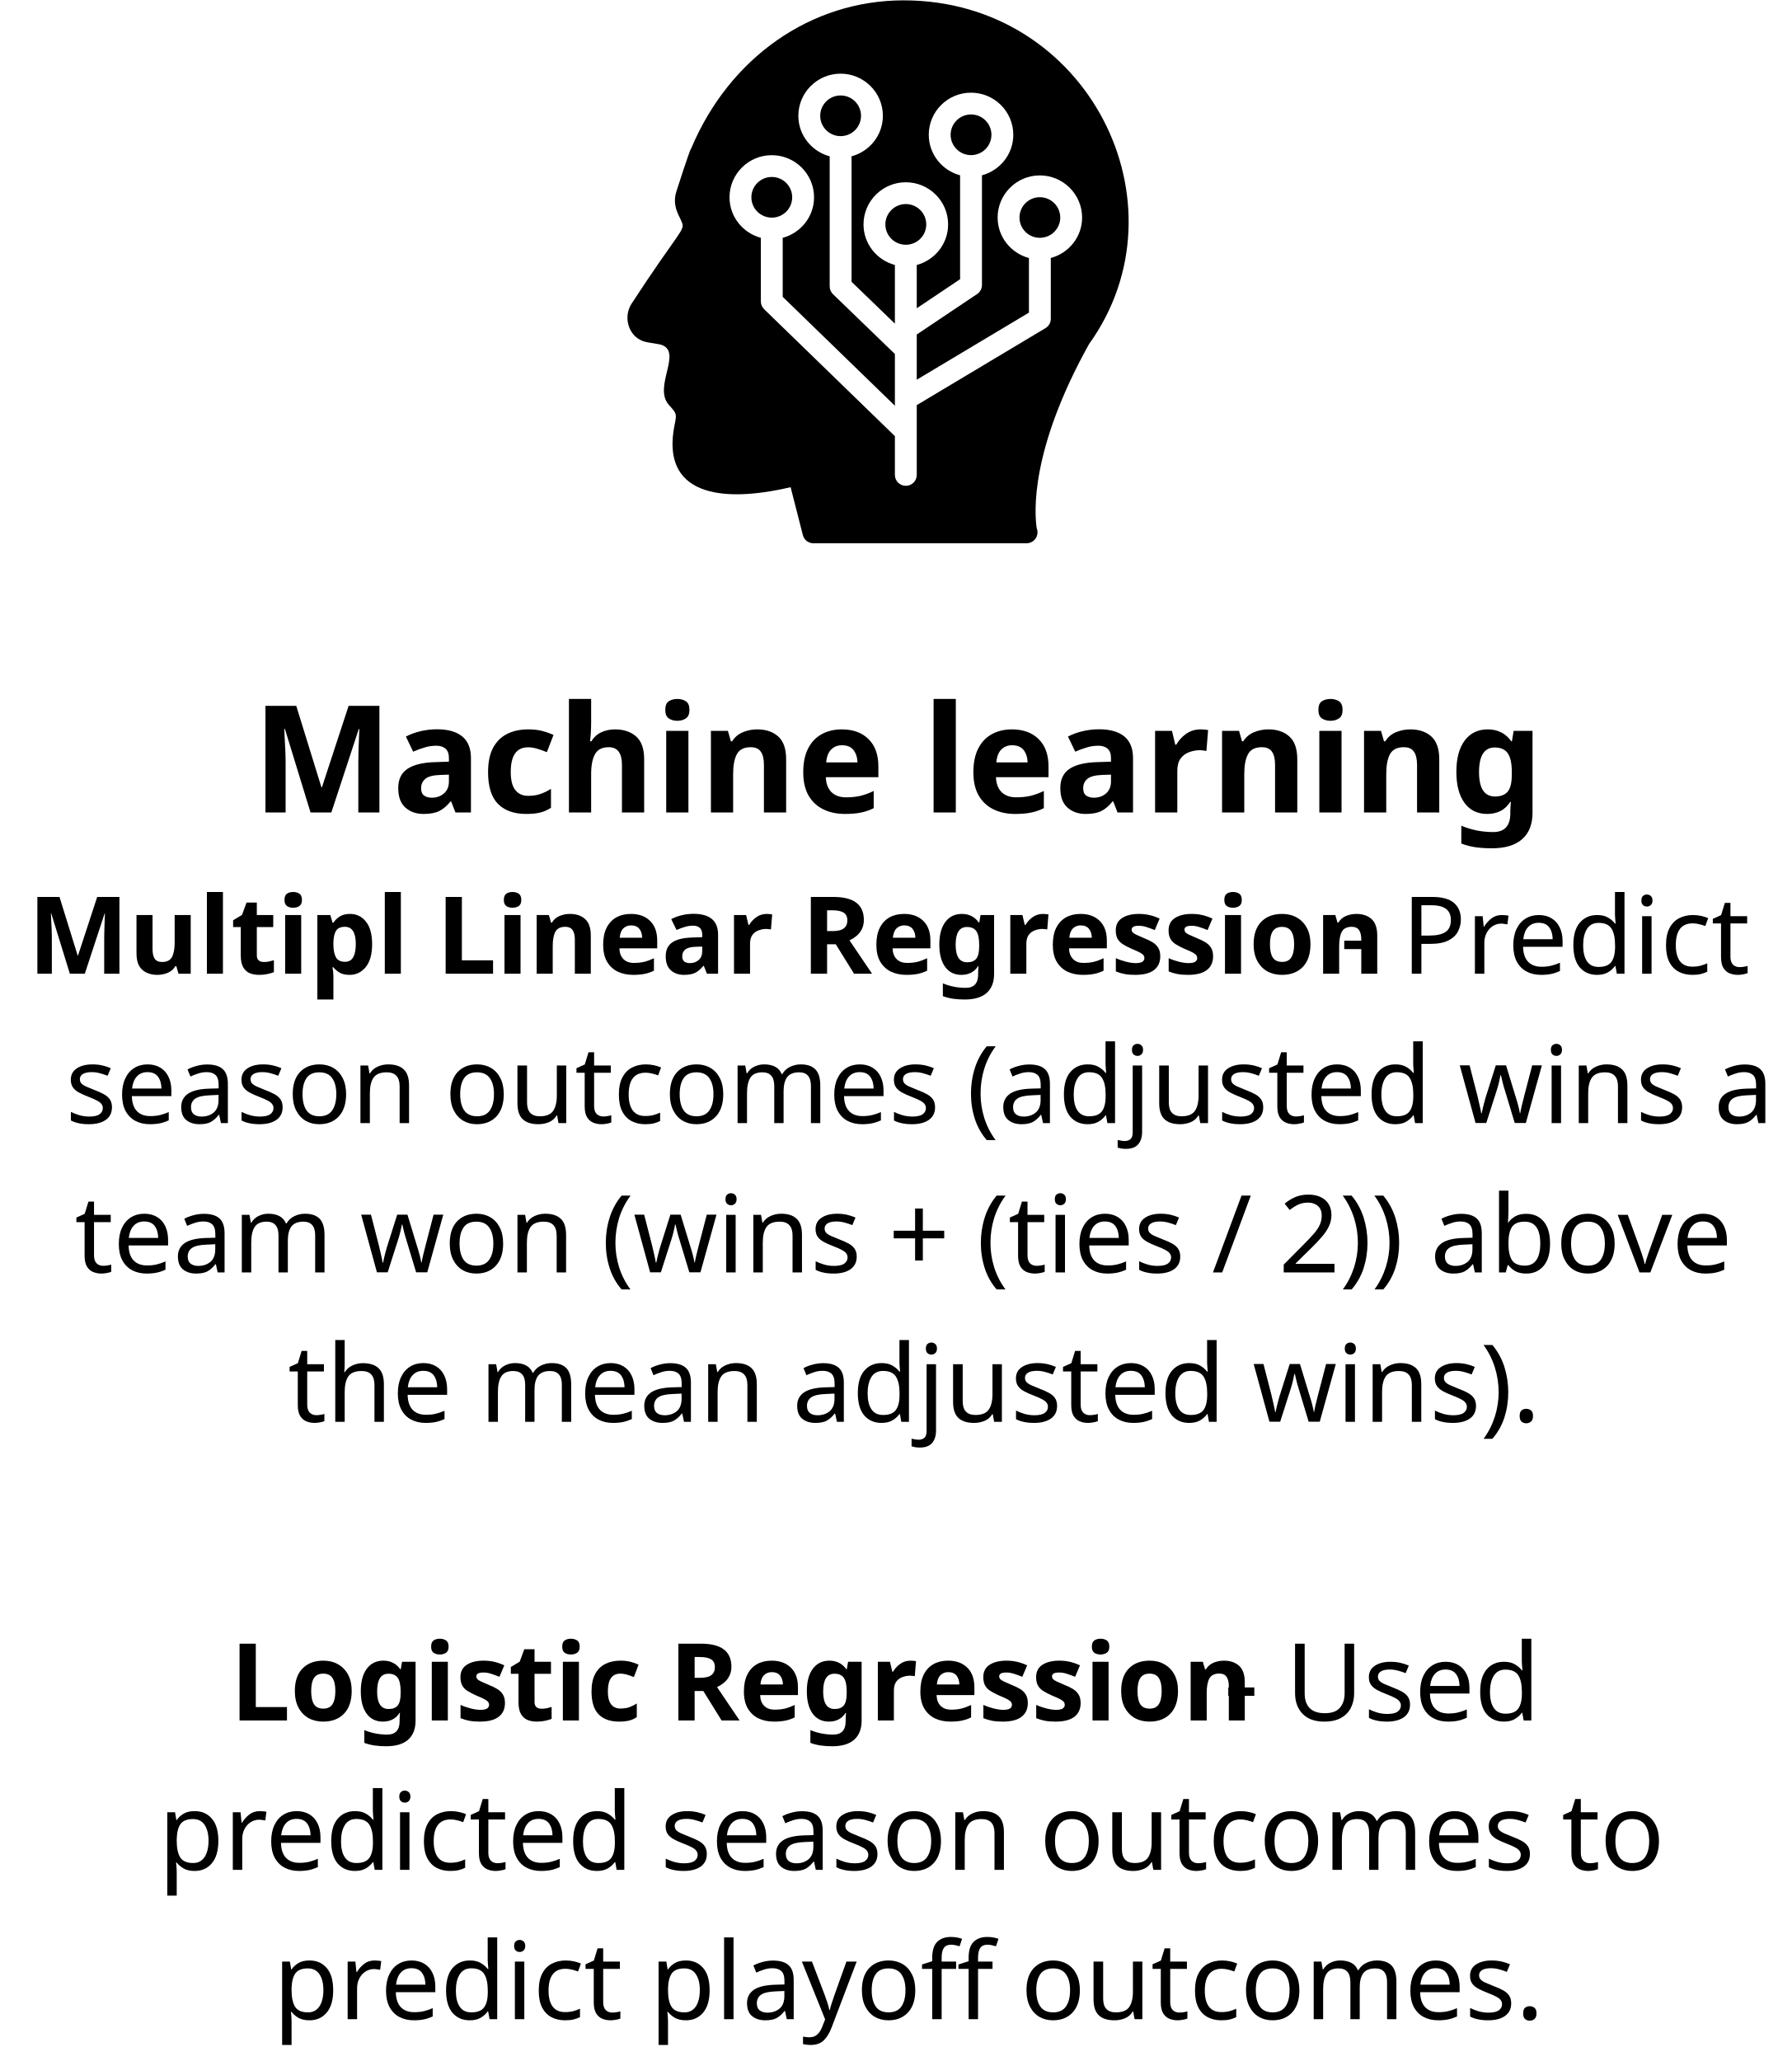
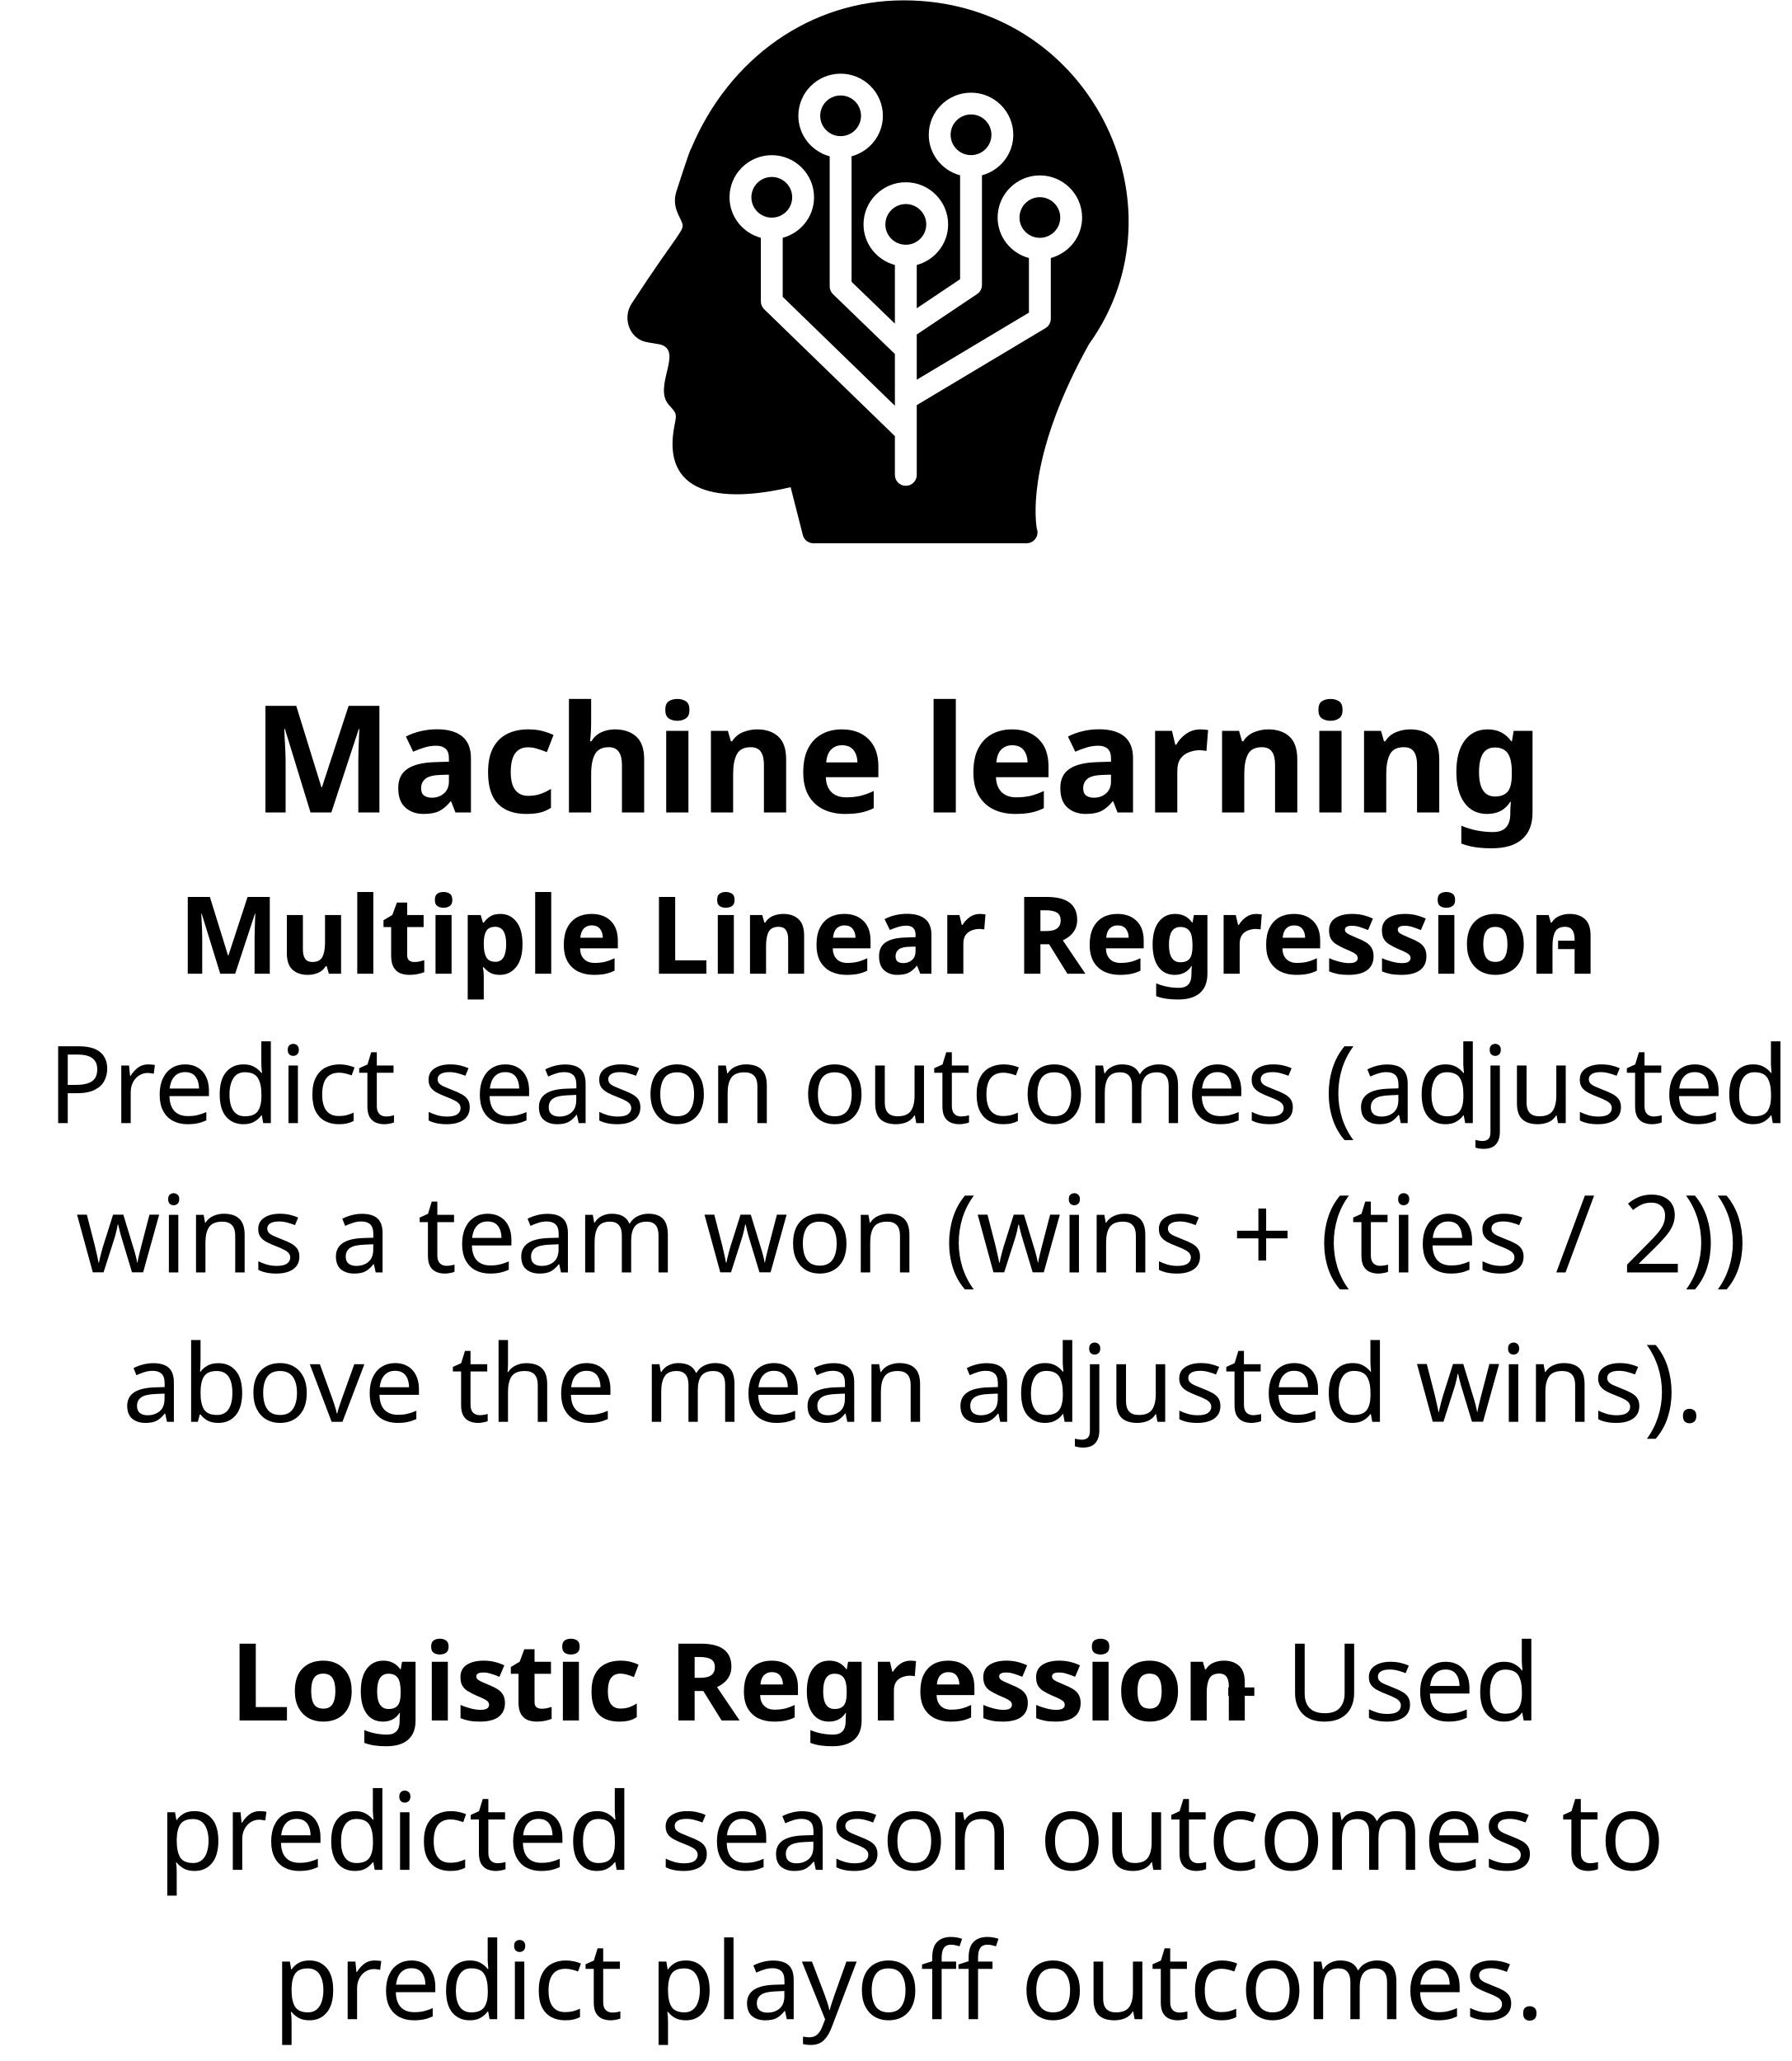
<svg xmlns="http://www.w3.org/2000/svg" width="300px" height="345px" viewBox="0 0 300 345" version="1.1">
  <g id="Page-1" stroke="none" stroke-width="1" fill="none" fill-rule="evenodd">
    <g id="Desktop-HD" transform="translate(-553, -2728)" fill="#000000">
      <g id="method-two" transform="translate(553, 2728)">
        <g transform="translate(105, 0)" fill-rule="nonzero" id="Group">
          <g>
            <path d="M46.65,40.956 C46.676,40.956 46.698,40.969 46.724,40.97 C48.575,40.93 50.071,39.423 50.071,37.568 C50.071,35.687 48.536,34.157 46.649,34.157 C44.762,34.157 43.227,35.687 43.227,37.568 C43.227,39.423 44.724,40.931 46.576,40.97 C46.602,40.969 46.624,40.956 46.65,40.956 Z" id="Path" />
            <ellipse id="Oval" cx="57.568" cy="22.563" rx="3.416" ry="3.404" />
            <ellipse id="Oval" cx="35.734" cy="19.384" rx="3.416" ry="3.404" />
            <ellipse id="Oval" cx="24.21" cy="33.027" rx="3.416" ry="3.404" />
            <path d="M69.083,33.009 C67.207,33.009 65.68,34.538 65.68,36.419 C65.68,38.289 67.207,39.81 69.083,39.81 C70.969,39.81 72.504,38.289 72.504,36.419 C72.504,34.538 70.969,33.009 69.083,33.009 Z" id="Path" />
            <path d="M46.284,0.058 C30.767,0.058 17.117,9.613 10.713,24.858 C10.436,25.133 8.31,31.858 8.242,32.042 C7.434,34.574 8.842,36.256 9.157,37.221 C9.746,38.571 8.709,38.608 0.704,50.879 C-0.709,53.139 0.252,56.235 2.643,57.098 C3.094,57.269 3.678,57.353 5.552,57.663 C9.501,58.775 4.202,64.743 7.016,67.82 C8.315,69.261 8.315,69.261 7.931,71.157 C5.613,82.708 15.411,84.357 27.364,81.551 L29.413,89.575 C29.614,90.377 30.346,90.942 31.188,90.942 L66.832,90.942 C66.85,90.942 66.869,90.942 66.869,90.942 C67.875,90.942 68.698,90.122 68.698,89.119 C68.698,88.882 68.662,88.663 68.57,88.462 C68.168,85.855 67.436,75.369 77.317,57.608 C94.153,34.172 77.199,0.058 46.284,0.058 Z M70.922,43.186 L70.922,53.365 C70.922,54.005 70.585,54.599 70.034,54.929 L48.48,67.817 L48.48,79.498 C48.48,80.505 47.661,81.322 46.65,81.322 C45.64,81.322 44.82,80.505 44.82,79.498 L44.82,73.006 L22.933,51.762 C22.579,51.419 22.38,50.948 22.38,50.456 L22.38,39.809 C19.368,39 17.134,36.281 17.134,33.027 C17.134,29.139 20.308,25.976 24.209,25.976 C28.111,25.976 31.286,29.139 31.286,33.027 C31.286,36.281 29.051,39 26.039,39.809 L26.039,49.687 L44.82,67.916 L44.82,59.257 L34.46,49.247 C34.105,48.904 33.904,48.431 33.904,47.938 L33.904,26.166 C30.892,25.356 28.658,22.638 28.658,19.384 C28.658,15.496 31.832,12.332 35.734,12.332 C39.636,12.332 42.809,15.496 42.809,19.384 C42.809,22.638 40.575,25.356 37.564,26.166 L37.564,47.166 L44.82,54.177 L44.82,44.356 C41.805,43.547 39.568,40.824 39.568,37.568 C39.568,33.677 42.745,30.51 46.649,30.51 C50.554,30.51 53.731,33.677 53.731,37.568 C53.731,40.824 51.494,43.545 48.48,44.356 L48.48,51.603 L55.737,46.736 L55.737,29.346 C52.726,28.536 50.492,25.817 50.492,22.564 C50.49,18.67 53.655,15.513 57.567,15.513 C61.469,15.513 64.643,18.675 64.643,22.564 C64.643,25.817 62.409,28.537 59.397,29.346 L59.397,47.707 C59.397,48.314 59.094,48.881 58.589,49.219 L48.48,55.998 L48.48,63.563 L67.262,52.332 L67.262,43.191 C64.253,42.384 62.02,39.669 62.02,36.419 C62.02,32.528 65.188,29.362 69.083,29.362 C72.987,29.362 76.164,32.528 76.164,36.419 C76.164,39.664 73.932,42.376 70.922,43.186 Z" id="Shape" />
          </g>
        </g>
        <text id="Machine-learning" font-family="AvenirNext-Bold, Avenir Next" font-size="25" font-weight="bold" letter-spacing="-0.141">
          <tspan x="42.193" y="136">Machine learning</tspan>
        </text>
-         <text id="Multipl-Linear-Regre" font-family="AvenirNext-Bold, Avenir Next" font-size="18" font-weight="bold" letter-spacing="-0.102">
-           <tspan x="4.631" y="163">Multipl Linear Regression</tspan>
-           <tspan x="224.333" y="163" font-family="AvenirNext-Medium, Avenir Next" font-weight="400"> - Predict </tspan>
-           <tspan x="10.932" y="188" font-family="AvenirNext-Medium, Avenir Next" font-weight="400">season outcomes (adjusted wins a </tspan>
-           <tspan x="12.509" y="213" font-family="AvenirNext-Medium, Avenir Next" font-weight="400">team won (wins + (ties / 2)) above </tspan>
-           <tspan x="48.198" y="238" font-family="AvenirNext-Medium, Avenir Next" font-weight="400">the mean adjusted wins).</tspan>
+         <text id="Multiple-Linear-Regr" font-family="AvenirNext-Bold, Avenir Next" font-size="18" font-weight="bold" letter-spacing="-0.102">
+           <tspan x="29.808" y="163">Multiple Linear Regression</tspan>
+           <tspan x="260.136" y="163" font-family="AvenirNext-Medium, Avenir Next" font-weight="400"> - </tspan>
+           <tspan x="7.985" y="188" font-family="AvenirNext-Medium, Avenir Next" font-weight="400">Predict season outcomes (adjusted </tspan>
+           <tspan x="12.695" y="213" font-family="AvenirNext-Medium, Avenir Next" font-weight="400">wins a team won (wins + (ties / 2)) </tspan>
+           <tspan x="20.469" y="238" font-family="AvenirNext-Medium, Avenir Next" font-weight="400">above the mean adjusted wins).</tspan>
          <tspan x="150" y="263" font-family="AvenirNext-Medium, Avenir Next" font-weight="400" />
          <tspan x="38.481" y="288">Logistic Regression</tspan>
          <tspan x="204.919" y="288" font-family="AvenirNext-Medium, Avenir Next" font-weight="400"> - Used </tspan>
          <tspan x="26.478" y="313" font-family="AvenirNext-Medium, Avenir Next" font-weight="400">predicted season outcomes to </tspan>
          <tspan x="45.702" y="338" font-family="AvenirNext-Medium, Avenir Next" font-weight="400">predict playoff outcomes.</tspan>
        </text>
      </g>
    </g>
  </g>
</svg>
